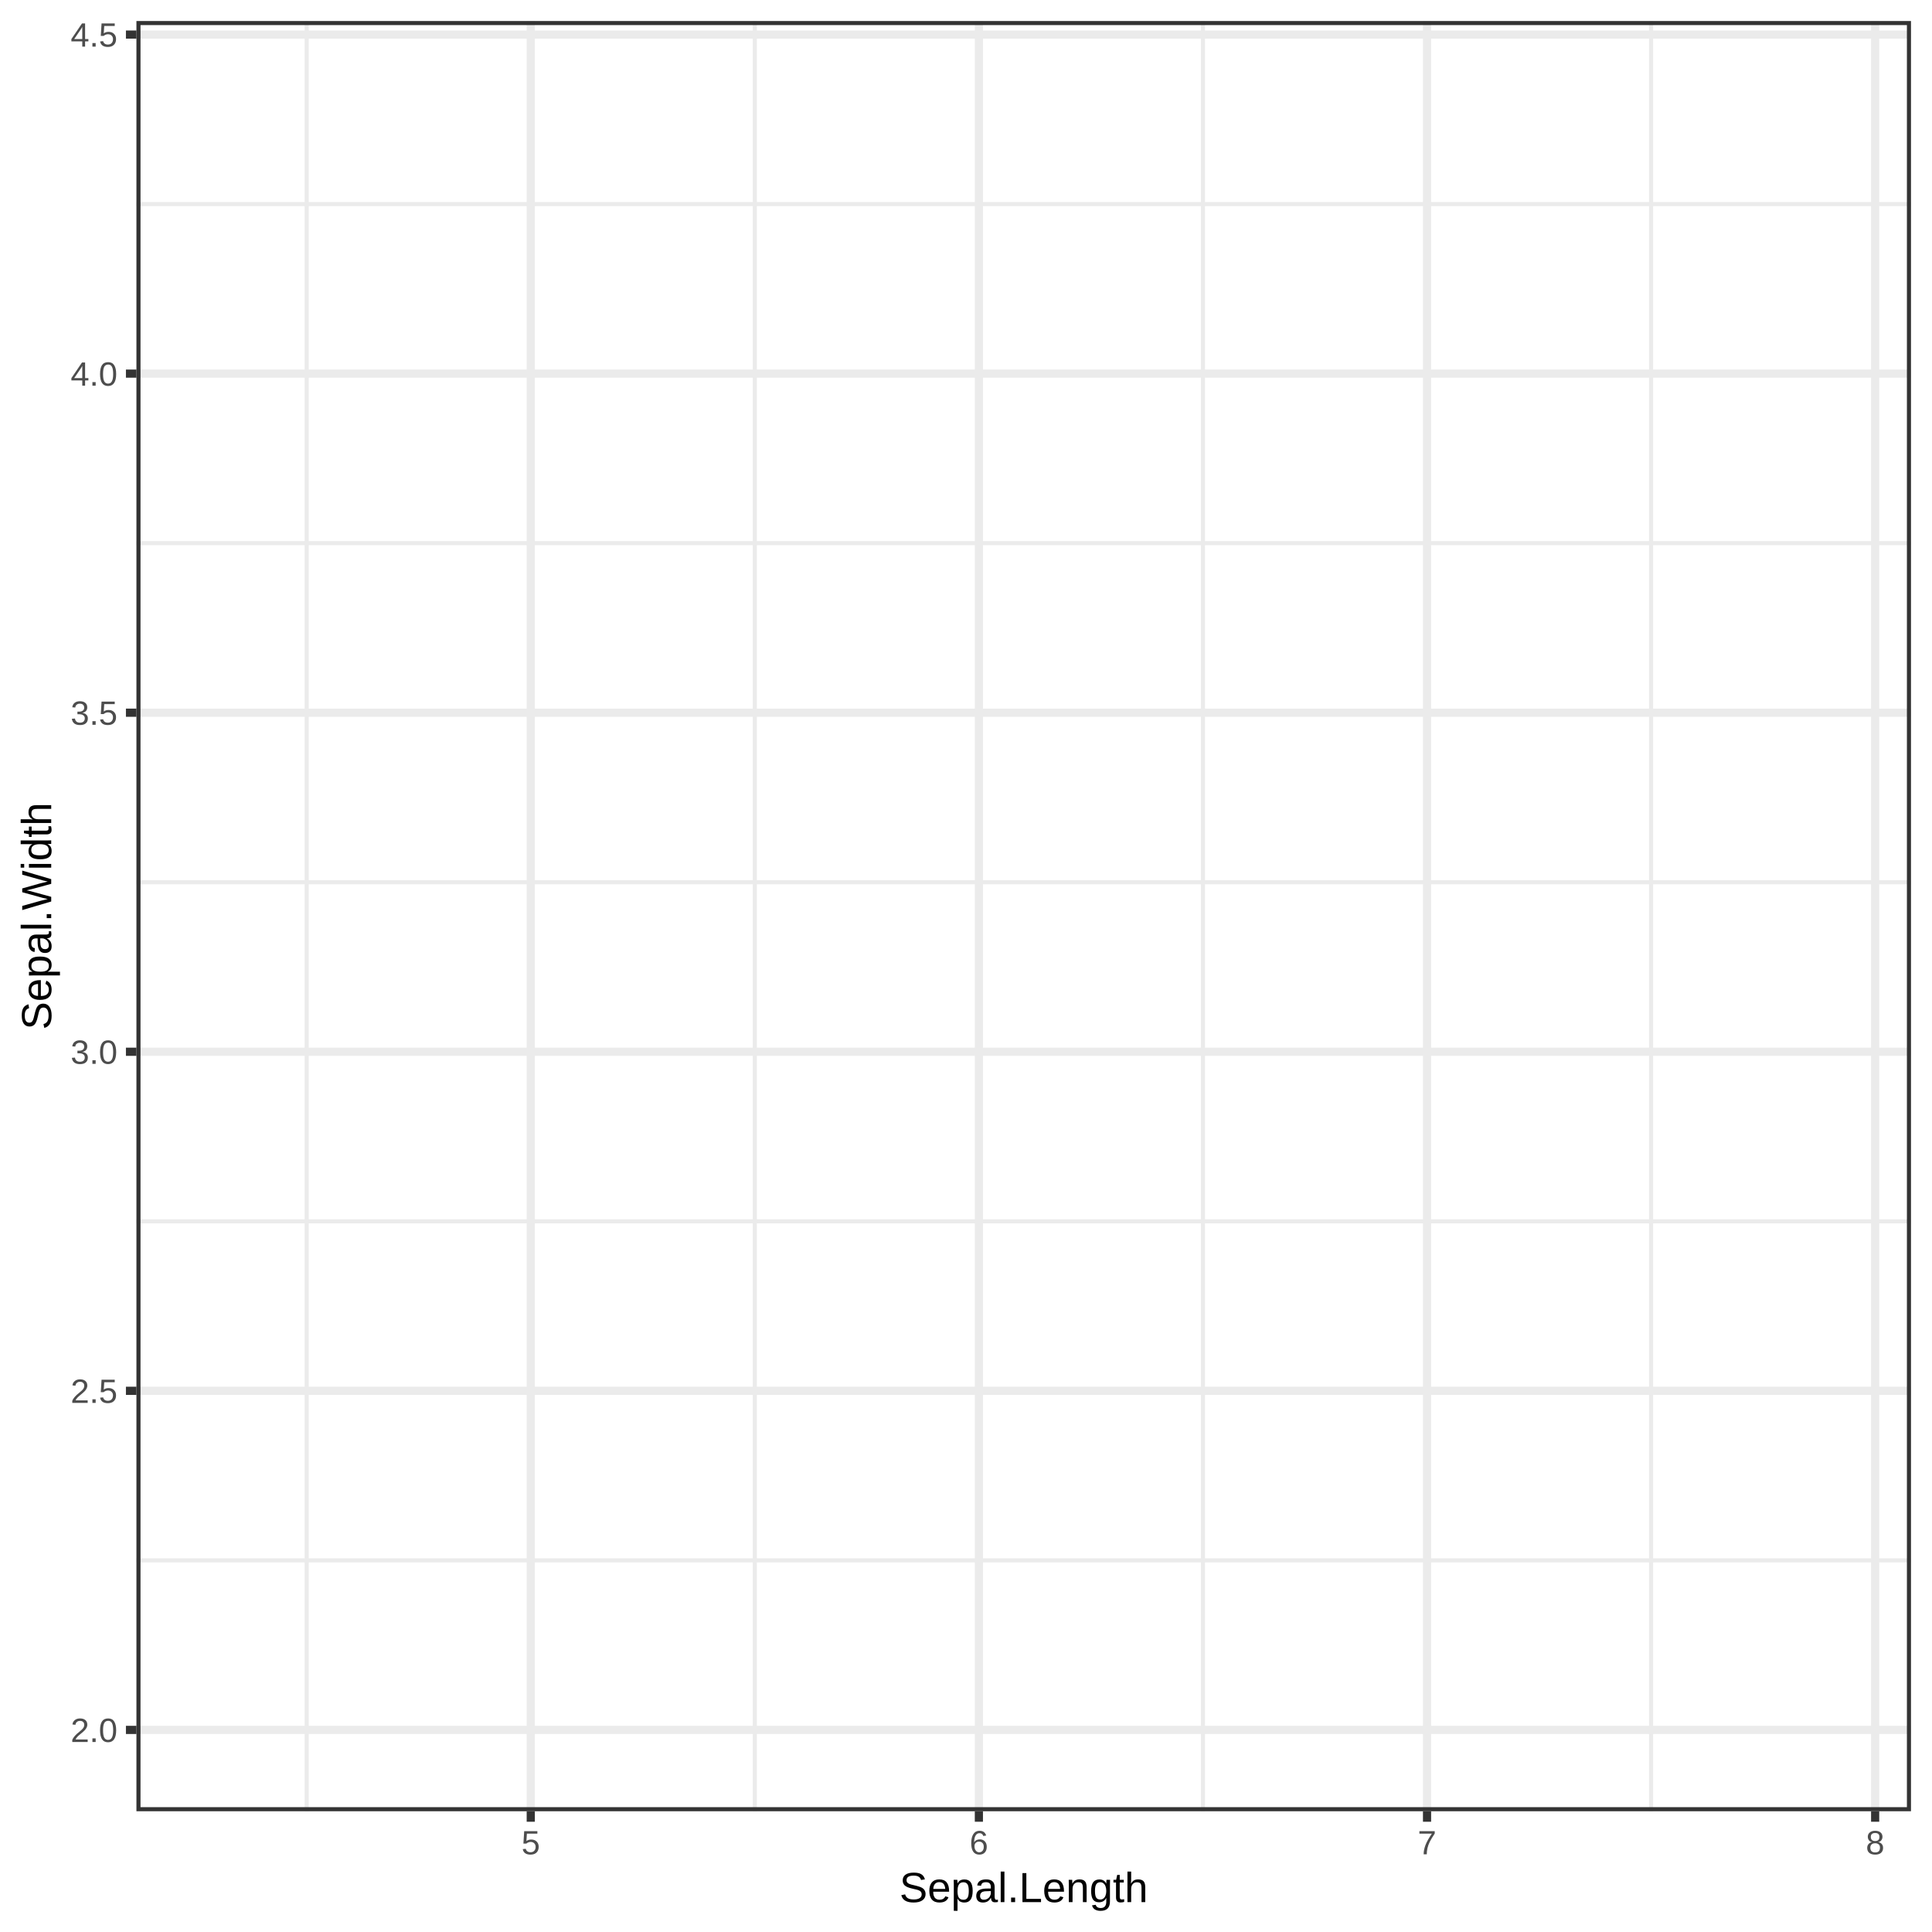
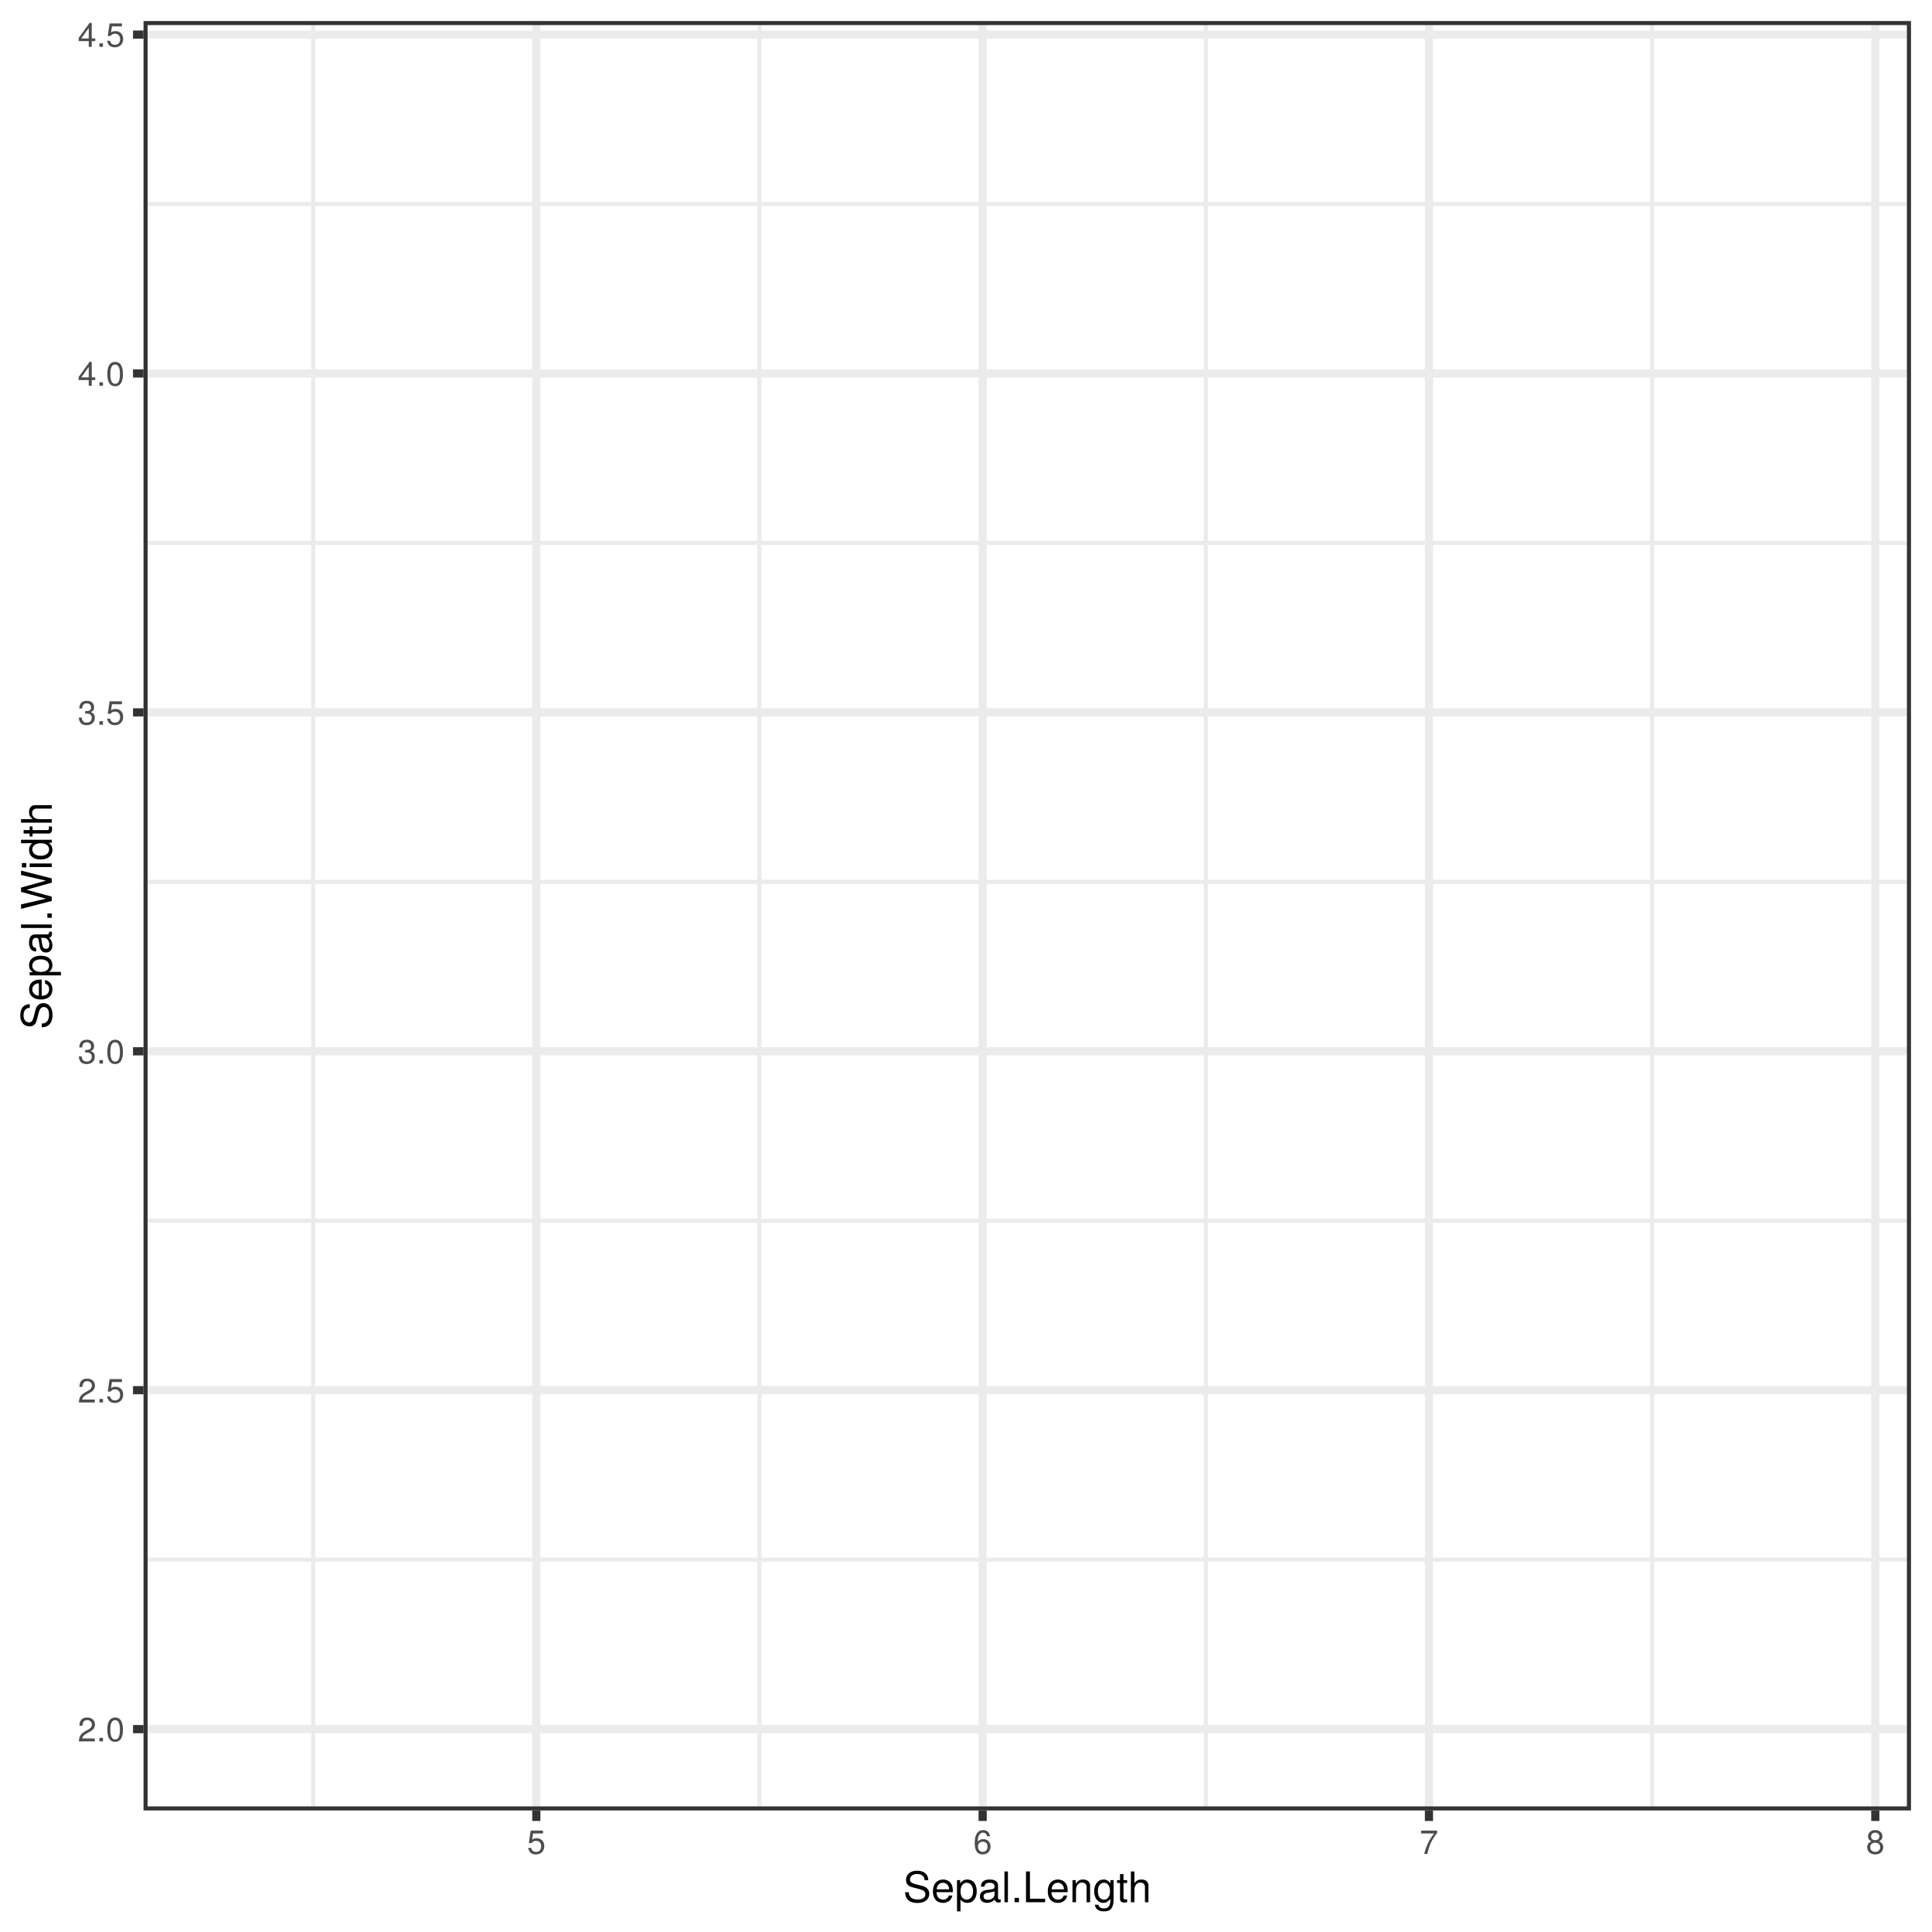
<svg xmlns="http://www.w3.org/2000/svg" class="svglite" width="504.00pt" height="504.00pt" viewBox="0 0 504.00 504.00">
  <defs>
    <style type="text/css">
    .svglite line, .svglite polyline, .svglite polygon, .svglite path, .svglite rect, .svglite circle {
      fill: none;
      stroke: #000000;
      stroke-linecap: round;
      stroke-linejoin: round;
      stroke-miterlimit: 10.00;
    }
+     .svglite text {
+       white-space: pre;
+     }
  </style>
  </defs>
  <rect width="100%" height="100%" style="stroke: none; fill: #FFFFFF;" />
  <defs>
    <clipPath id="cpMC4wMHw1MDQuMDB8MC4wMHw1MDQuMDA=">
      <rect x="0.00" y="0.00" width="504.00" height="504.00" />
    </clipPath>
  </defs>
  <g clip-path="url(#cpMC4wMHw1MDQuMDB8MC4wMHw1MDQuMDA=)">
-     <rect x="0.00" y="0.00" width="504.00" height="504.00" style="stroke-width: 2.13; stroke: #FFFFFF; fill: #FFFFFF;" />
+     <rect x="-0" y="0.00" width="504.00" height="504.00" style="stroke-width: 2.13; stroke: #FFFFFF; fill: #FFFFFF;" />
  </g>
  <defs>
-     <clipPath id="cpMzUuNTl8NDk4LjUyfDUuNDh8NDcyLjUw">
-       <rect x="35.59" y="5.48" width="462.93" height="467.02" />
+     <clipPath id="cpMzcuNDR8NDk4LjUyfDUuNDh8NDcyLjI5">
+       <rect x="37.44" y="5.48" width="461.08" height="466.82" />
    </clipPath>
  </defs>
-   <g clip-path="url(#cpMzUuNTl8NDk4LjUyfDUuNDh8NDcyLjUw)">
-     <rect x="35.59" y="5.48" width="462.93" height="467.02" style="stroke-width: 2.13; stroke: none; fill: #FFFFFF;" />
-     <polyline points="35.59,407.05 498.52,407.05 " style="stroke-width: 1.07; stroke: #EBEBEB; stroke-linecap: butt;" />
-     <polyline points="35.59,318.60 498.52,318.60 " style="stroke-width: 1.07; stroke: #EBEBEB; stroke-linecap: butt;" />
-     <polyline points="35.59,230.15 498.52,230.15 " style="stroke-width: 1.07; stroke: #EBEBEB; stroke-linecap: butt;" />
-     <polyline points="35.59,141.69 498.52,141.69 " style="stroke-width: 1.07; stroke: #EBEBEB; stroke-linecap: butt;" />
-     <polyline points="35.59,53.24 498.52,53.24 " style="stroke-width: 1.07; stroke: #EBEBEB; stroke-linecap: butt;" />
-     <polyline points="80.01,472.50 80.01,5.48 " style="stroke-width: 1.07; stroke: #EBEBEB; stroke-linecap: butt;" />
-     <polyline points="196.91,472.50 196.91,5.48 " style="stroke-width: 1.07; stroke: #EBEBEB; stroke-linecap: butt;" />
-     <polyline points="313.81,472.50 313.81,5.48 " style="stroke-width: 1.07; stroke: #EBEBEB; stroke-linecap: butt;" />
-     <polyline points="430.72,472.50 430.72,5.48 " style="stroke-width: 1.07; stroke: #EBEBEB; stroke-linecap: butt;" />
-     <polyline points="35.59,451.28 498.52,451.28 " style="stroke-width: 2.13; stroke: #EBEBEB; stroke-linecap: butt;" />
-     <polyline points="35.59,362.82 498.52,362.82 " style="stroke-width: 2.13; stroke: #EBEBEB; stroke-linecap: butt;" />
-     <polyline points="35.59,274.37 498.52,274.37 " style="stroke-width: 2.13; stroke: #EBEBEB; stroke-linecap: butt;" />
-     <polyline points="35.59,185.92 498.52,185.92 " style="stroke-width: 2.13; stroke: #EBEBEB; stroke-linecap: butt;" />
-     <polyline points="35.59,97.47 498.52,97.47 " style="stroke-width: 2.13; stroke: #EBEBEB; stroke-linecap: butt;" />
-     <polyline points="35.59,9.02 498.52,9.02 " style="stroke-width: 2.13; stroke: #EBEBEB; stroke-linecap: butt;" />
-     <polyline points="138.46,472.50 138.46,5.48 " style="stroke-width: 2.13; stroke: #EBEBEB; stroke-linecap: butt;" />
-     <polyline points="255.36,472.50 255.36,5.48 " style="stroke-width: 2.13; stroke: #EBEBEB; stroke-linecap: butt;" />
-     <polyline points="372.27,472.50 372.27,5.48 " style="stroke-width: 2.13; stroke: #EBEBEB; stroke-linecap: butt;" />
-     <polyline points="489.17,472.50 489.17,5.48 " style="stroke-width: 2.13; stroke: #EBEBEB; stroke-linecap: butt;" />
-     <rect x="35.59" y="5.48" width="462.93" height="467.02" style="stroke-width: 2.13; stroke: #333333;" />
+   <g clip-path="url(#cpMzcuNDR8NDk4LjUyfDUuNDh8NDcyLjI5)">
+     <rect x="37.44" y="5.48" width="461.08" height="466.82" style="stroke-width: 2.13; stroke: none; fill: #FFFFFF;" />
+     <polyline points="37.44,406.87 498.52,406.87 " style="stroke-width: 1.07; stroke: #EBEBEB; stroke-linecap: butt;" />
+     <polyline points="37.44,318.46 498.52,318.46 " style="stroke-width: 1.07; stroke: #EBEBEB; stroke-linecap: butt;" />
+     <polyline points="37.44,230.05 498.52,230.05 " style="stroke-width: 1.07; stroke: #EBEBEB; stroke-linecap: butt;" />
+     <polyline points="37.44,141.63 498.52,141.63 " style="stroke-width: 1.07; stroke: #EBEBEB; stroke-linecap: butt;" />
+     <polyline points="37.44,53.22 498.52,53.22 " style="stroke-width: 1.07; stroke: #EBEBEB; stroke-linecap: butt;" />
+     <polyline points="81.69,472.29 81.69,5.48 " style="stroke-width: 1.07; stroke: #EBEBEB; stroke-linecap: butt;" />
+     <polyline points="198.12,472.29 198.12,5.48 " style="stroke-width: 1.07; stroke: #EBEBEB; stroke-linecap: butt;" />
+     <polyline points="314.56,472.29 314.56,5.48 " style="stroke-width: 1.07; stroke: #EBEBEB; stroke-linecap: butt;" />
+     <polyline points="430.99,472.29 430.99,5.48 " style="stroke-width: 1.07; stroke: #EBEBEB; stroke-linecap: butt;" />
+     <polyline points="37.44,451.08 498.52,451.08 " style="stroke-width: 2.13; stroke: #EBEBEB; stroke-linecap: butt;" />
+     <polyline points="37.44,362.66 498.52,362.66 " style="stroke-width: 2.13; stroke: #EBEBEB; stroke-linecap: butt;" />
+     <polyline points="37.44,274.25 498.52,274.25 " style="stroke-width: 2.13; stroke: #EBEBEB; stroke-linecap: butt;" />
+     <polyline points="37.44,185.84 498.52,185.84 " style="stroke-width: 2.13; stroke: #EBEBEB; stroke-linecap: butt;" />
+     <polyline points="37.44,97.43 498.52,97.43 " style="stroke-width: 2.13; stroke: #EBEBEB; stroke-linecap: butt;" />
+     <polyline points="37.44,9.02 498.52,9.02 " style="stroke-width: 2.13; stroke: #EBEBEB; stroke-linecap: butt;" />
+     <polyline points="139.91,472.29 139.91,5.48 " style="stroke-width: 2.13; stroke: #EBEBEB; stroke-linecap: butt;" />
+     <polyline points="256.34,472.29 256.34,5.48 " style="stroke-width: 2.13; stroke: #EBEBEB; stroke-linecap: butt;" />
+     <polyline points="372.77,472.29 372.77,5.48 " style="stroke-width: 2.13; stroke: #EBEBEB; stroke-linecap: butt;" />
+     <polyline points="489.21,472.29 489.21,5.48 " style="stroke-width: 2.13; stroke: #EBEBEB; stroke-linecap: butt;" />
+     <rect x="37.44" y="5.48" width="461.08" height="466.82" style="stroke-width: 2.13; stroke: #333333;" />
  </g>
  <g clip-path="url(#cpMC4wMHw1MDQuMDB8MC4wMHw1MDQuMDA=)">
-     <text x="30.65" y="454.43" text-anchor="end" style="font-size: 8.80px; fill: #4D4D4D; font-family: Arial;" textLength="12.24px" lengthAdjust="spacingAndGlyphs">2.0</text>
-     <text x="30.65" y="365.97" text-anchor="end" style="font-size: 8.80px; fill: #4D4D4D; font-family: Arial;" textLength="12.24px" lengthAdjust="spacingAndGlyphs">2.5</text>
-     <text x="30.65" y="277.52" text-anchor="end" style="font-size: 8.80px; fill: #4D4D4D; font-family: Arial;" textLength="12.24px" lengthAdjust="spacingAndGlyphs">3.0</text>
-     <text x="30.65" y="189.07" text-anchor="end" style="font-size: 8.80px; fill: #4D4D4D; font-family: Arial;" textLength="12.24px" lengthAdjust="spacingAndGlyphs">3.5</text>
-     <text x="30.65" y="100.62" text-anchor="end" style="font-size: 8.80px; fill: #4D4D4D; font-family: Arial;" textLength="12.24px" lengthAdjust="spacingAndGlyphs">4.0</text>
-     <text x="30.65" y="12.17" text-anchor="end" style="font-size: 8.80px; fill: #4D4D4D; font-family: Arial;" textLength="12.24px" lengthAdjust="spacingAndGlyphs">4.5</text>
-     <polyline points="32.85,451.28 35.59,451.28 " style="stroke-width: 2.13; stroke: #333333; stroke-linecap: butt;" />
-     <polyline points="32.85,362.82 35.59,362.82 " style="stroke-width: 2.13; stroke: #333333; stroke-linecap: butt;" />
-     <polyline points="32.85,274.37 35.59,274.37 " style="stroke-width: 2.13; stroke: #333333; stroke-linecap: butt;" />
-     <polyline points="32.85,185.92 35.59,185.92 " style="stroke-width: 2.13; stroke: #333333; stroke-linecap: butt;" />
-     <polyline points="32.85,97.47 35.59,97.47 " style="stroke-width: 2.13; stroke: #333333; stroke-linecap: butt;" />
-     <polyline points="32.85,9.02 35.59,9.02 " style="stroke-width: 2.13; stroke: #333333; stroke-linecap: butt;" />
-     <polyline points="138.46,475.24 138.46,472.50 " style="stroke-width: 2.13; stroke: #333333; stroke-linecap: butt;" />
-     <polyline points="255.36,475.24 255.36,472.50 " style="stroke-width: 2.13; stroke: #333333; stroke-linecap: butt;" />
-     <polyline points="372.27,475.24 372.27,472.50 " style="stroke-width: 2.13; stroke: #333333; stroke-linecap: butt;" />
-     <polyline points="489.17,475.24 489.17,472.50 " style="stroke-width: 2.13; stroke: #333333; stroke-linecap: butt;" />
-     <text x="138.46" y="483.74" text-anchor="middle" style="font-size: 8.80px; fill: #4D4D4D; font-family: Arial;" textLength="4.90px" lengthAdjust="spacingAndGlyphs">5</text>
-     <text x="255.36" y="483.74" text-anchor="middle" style="font-size: 8.80px; fill: #4D4D4D; font-family: Arial;" textLength="4.90px" lengthAdjust="spacingAndGlyphs">6</text>
-     <text x="372.27" y="483.74" text-anchor="middle" style="font-size: 8.80px; fill: #4D4D4D; font-family: Arial;" textLength="4.90px" lengthAdjust="spacingAndGlyphs">7</text>
-     <text x="489.17" y="483.74" text-anchor="middle" style="font-size: 8.80px; fill: #4D4D4D; font-family: Arial;" textLength="4.90px" lengthAdjust="spacingAndGlyphs">8</text>
-     <text x="267.05" y="496.20" text-anchor="middle" style="font-size: 11.00px; font-family: Arial;" textLength="64.86px" lengthAdjust="spacingAndGlyphs">Sepal.Length</text>
-     <text transform="translate(13.36,238.99) rotate(-90)" text-anchor="middle" style="font-size: 11.00px; font-family: Arial;" textLength="59.32px" lengthAdjust="spacingAndGlyphs">Sepal.Width</text>
+     <text x="32.51" y="454.28" text-anchor="end" style="font-size: 8.80px;fill: #4D4D4D; font-family: &quot;TeX Gyre Heros&quot;;" textLength="13.98px" lengthAdjust="spacingAndGlyphs">2.0</text>
+     <text x="32.51" y="365.87" text-anchor="end" style="font-size: 8.80px;fill: #4D4D4D; font-family: &quot;TeX Gyre Heros&quot;;" textLength="13.98px" lengthAdjust="spacingAndGlyphs">2.5</text>
+     <text x="32.51" y="277.46" text-anchor="end" style="font-size: 8.80px;fill: #4D4D4D; font-family: &quot;TeX Gyre Heros&quot;;" textLength="13.98px" lengthAdjust="spacingAndGlyphs">3.0</text>
+     <text x="32.51" y="189.05" text-anchor="end" style="font-size: 8.80px;fill: #4D4D4D; font-family: &quot;TeX Gyre Heros&quot;;" textLength="13.98px" lengthAdjust="spacingAndGlyphs">3.5</text>
+     <text x="32.51" y="100.64" text-anchor="end" style="font-size: 8.80px;fill: #4D4D4D; font-family: &quot;TeX Gyre Heros&quot;;" textLength="13.98px" lengthAdjust="spacingAndGlyphs">4.0</text>
+     <text x="32.51" y="12.22" text-anchor="end" style="font-size: 8.80px;fill: #4D4D4D; font-family: &quot;TeX Gyre Heros&quot;;" textLength="13.98px" lengthAdjust="spacingAndGlyphs">4.5</text>
+     <polyline points="34.70,451.08 37.44,451.08 " style="stroke-width: 2.13; stroke: #333333; stroke-linecap: butt;" />
+     <polyline points="34.70,362.66 37.44,362.66 " style="stroke-width: 2.13; stroke: #333333; stroke-linecap: butt;" />
+     <polyline points="34.70,274.25 37.44,274.25 " style="stroke-width: 2.13; stroke: #333333; stroke-linecap: butt;" />
+     <polyline points="34.70,185.84 37.44,185.84 " style="stroke-width: 2.13; stroke: #333333; stroke-linecap: butt;" />
+     <polyline points="34.70,97.43 37.44,97.43 " style="stroke-width: 2.13; stroke: #333333; stroke-linecap: butt;" />
+     <polyline points="34.70,9.02 37.44,9.02 " style="stroke-width: 2.13; stroke: #333333; stroke-linecap: butt;" />
+     <polyline points="139.91,475.03 139.91,472.29 " style="stroke-width: 2.13; stroke: #333333; stroke-linecap: butt;" />
+     <polyline points="256.34,475.03 256.34,472.29 " style="stroke-width: 2.13; stroke: #333333; stroke-linecap: butt;" />
+     <polyline points="372.77,475.03 372.77,472.29 " style="stroke-width: 2.13; stroke: #333333; stroke-linecap: butt;" />
+     <polyline points="489.21,475.03 489.21,472.29 " style="stroke-width: 2.13; stroke: #333333; stroke-linecap: butt;" />
+     <text x="139.91" y="483.64" text-anchor="middle" style="font-size: 8.80px;fill: #4D4D4D; font-family: &quot;TeX Gyre Heros&quot;;" textLength="5.59px" lengthAdjust="spacingAndGlyphs">5</text>
+     <text x="256.34" y="483.64" text-anchor="middle" style="font-size: 8.80px;fill: #4D4D4D; font-family: &quot;TeX Gyre Heros&quot;;" textLength="5.59px" lengthAdjust="spacingAndGlyphs">6</text>
+     <text x="372.77" y="483.64" text-anchor="middle" style="font-size: 8.80px;fill: #4D4D4D; font-family: &quot;TeX Gyre Heros&quot;;" textLength="5.59px" lengthAdjust="spacingAndGlyphs">7</text>
+     <text x="489.21" y="483.64" text-anchor="middle" style="font-size: 8.80px;fill: #4D4D4D; font-family: &quot;TeX Gyre Heros&quot;;" textLength="5.59px" lengthAdjust="spacingAndGlyphs">8</text>
+     <text x="267.98" y="496.23" text-anchor="middle" style="font-size: 11.00px; font-family: &quot;TeX Gyre Heros&quot;;" textLength="71.97px" lengthAdjust="spacingAndGlyphs">Sepal.Length</text>
+     <text transform="translate(13.50,238.89) rotate(-90)" text-anchor="middle" style="font-size: 11.00px; font-family: &quot;TeX Gyre Heros&quot;;" textLength="66.00px" lengthAdjust="spacingAndGlyphs">Sepal.Width</text>
  </g>
</svg>
